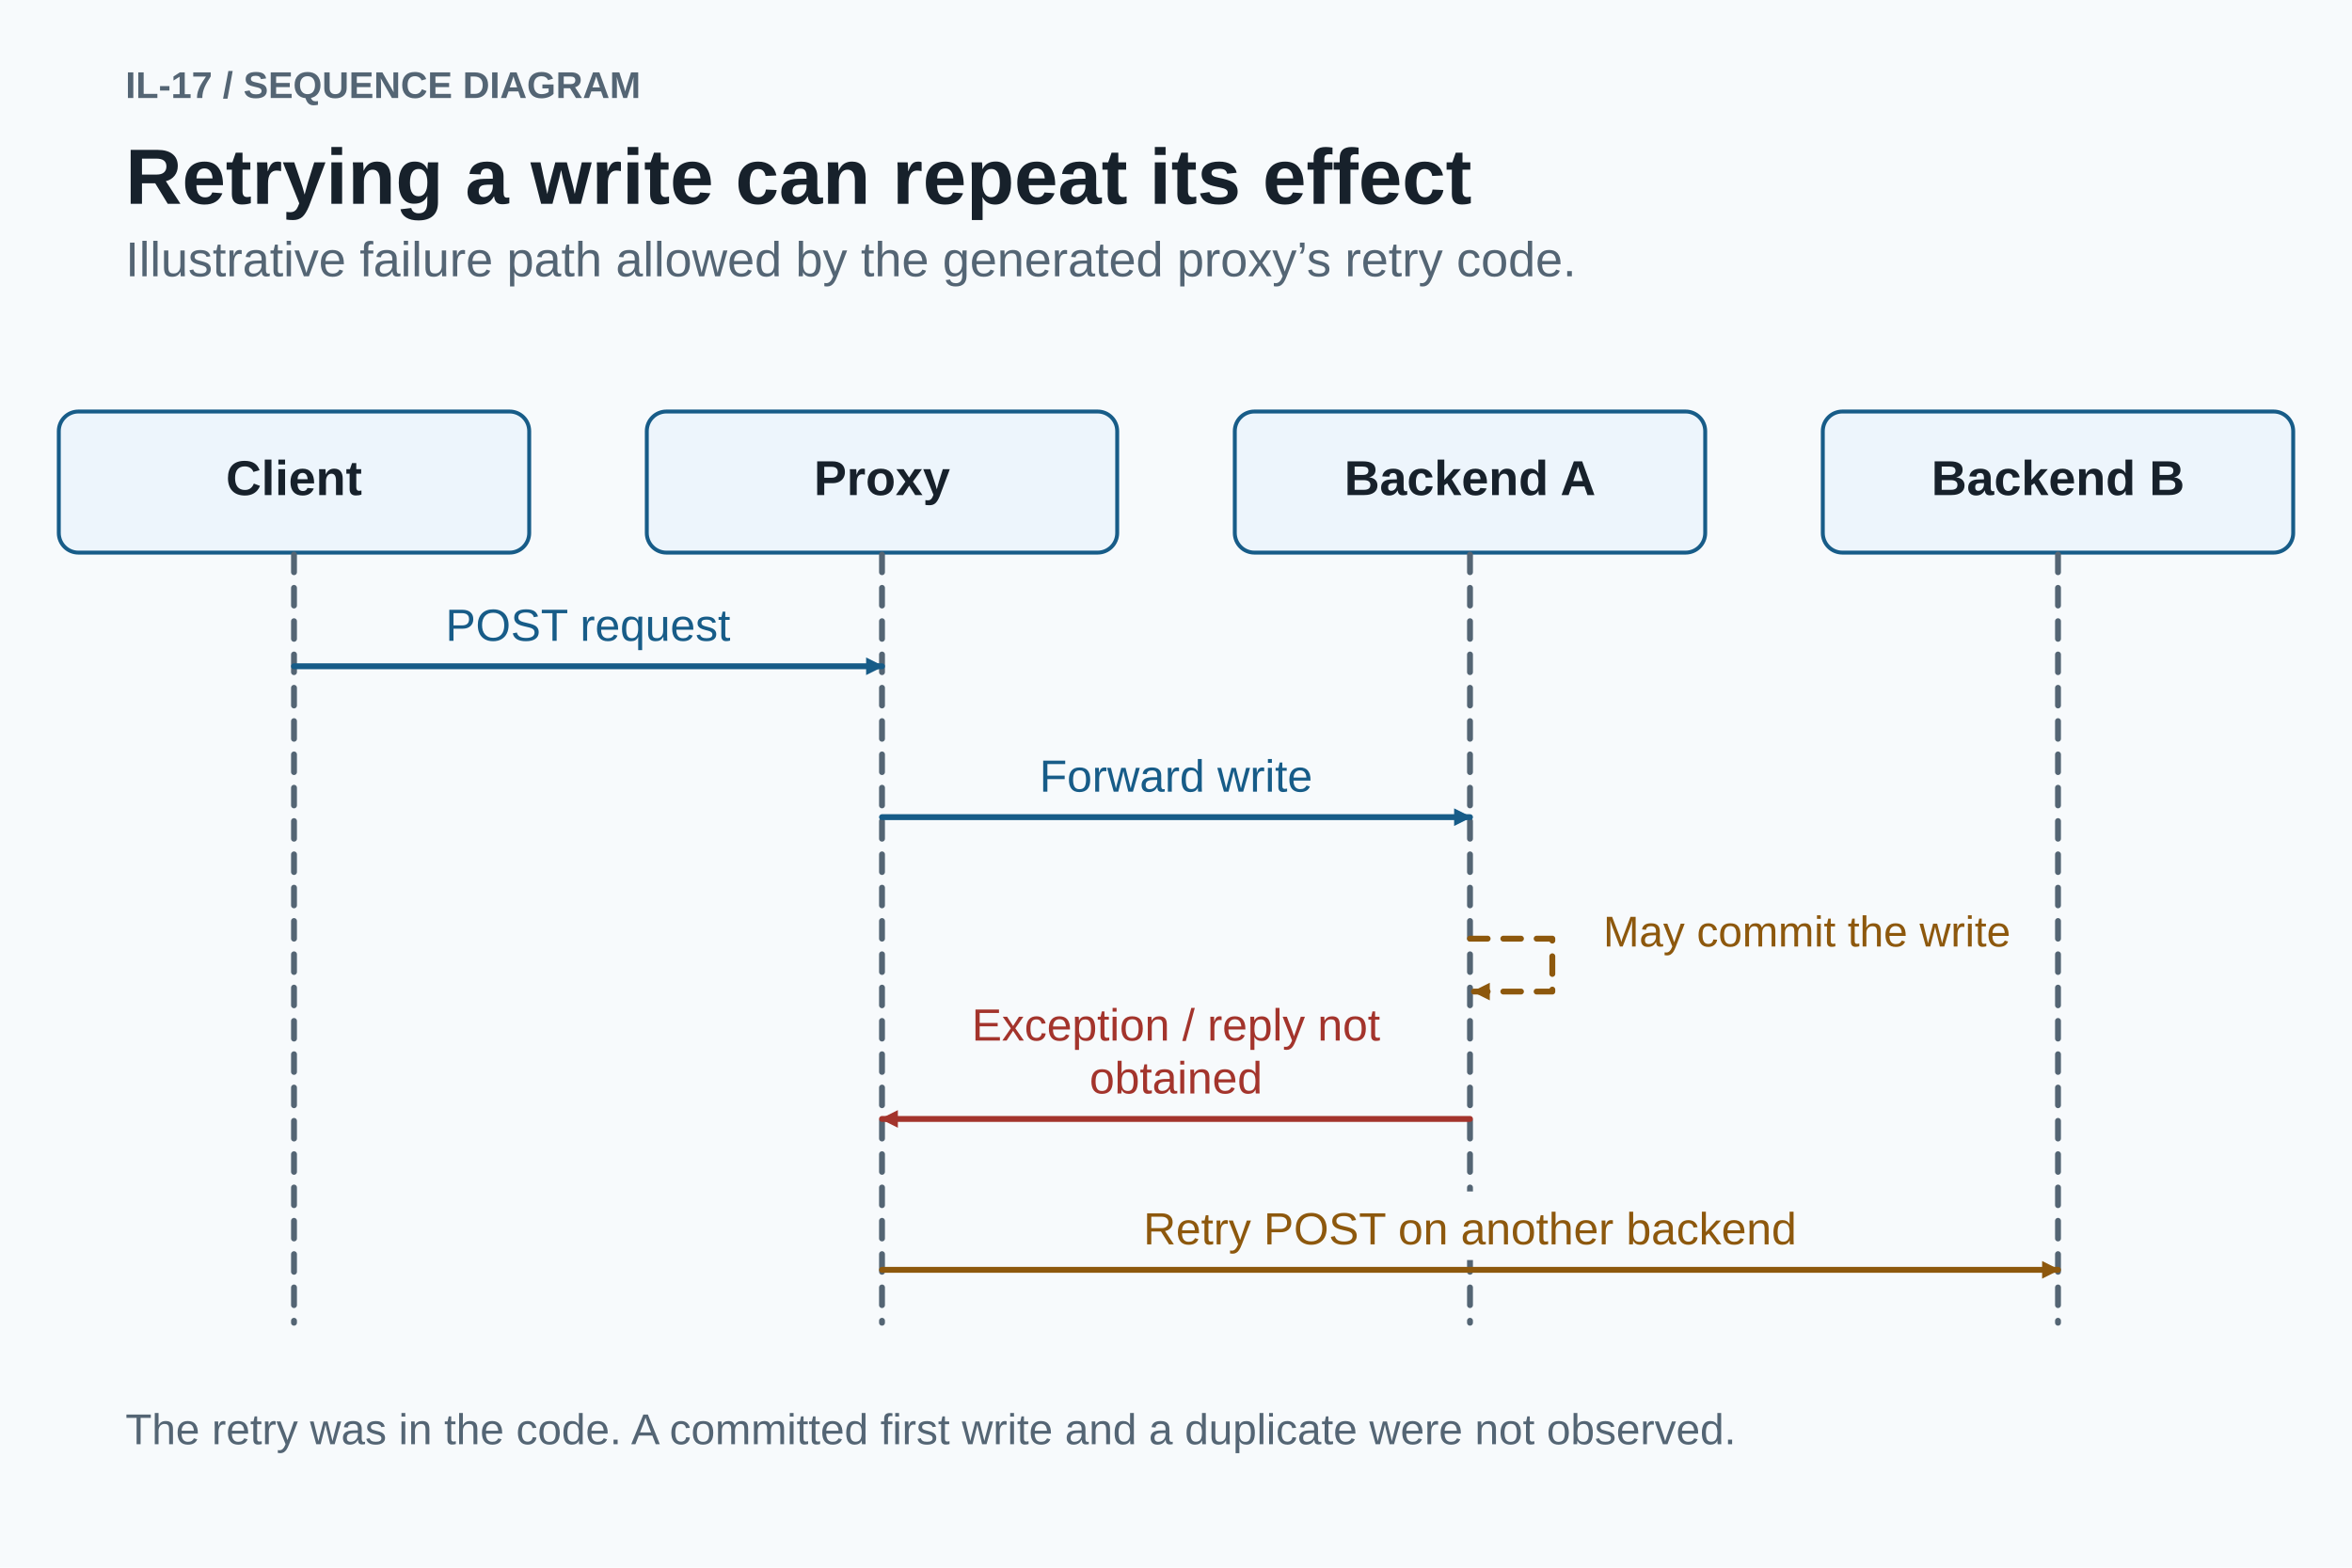
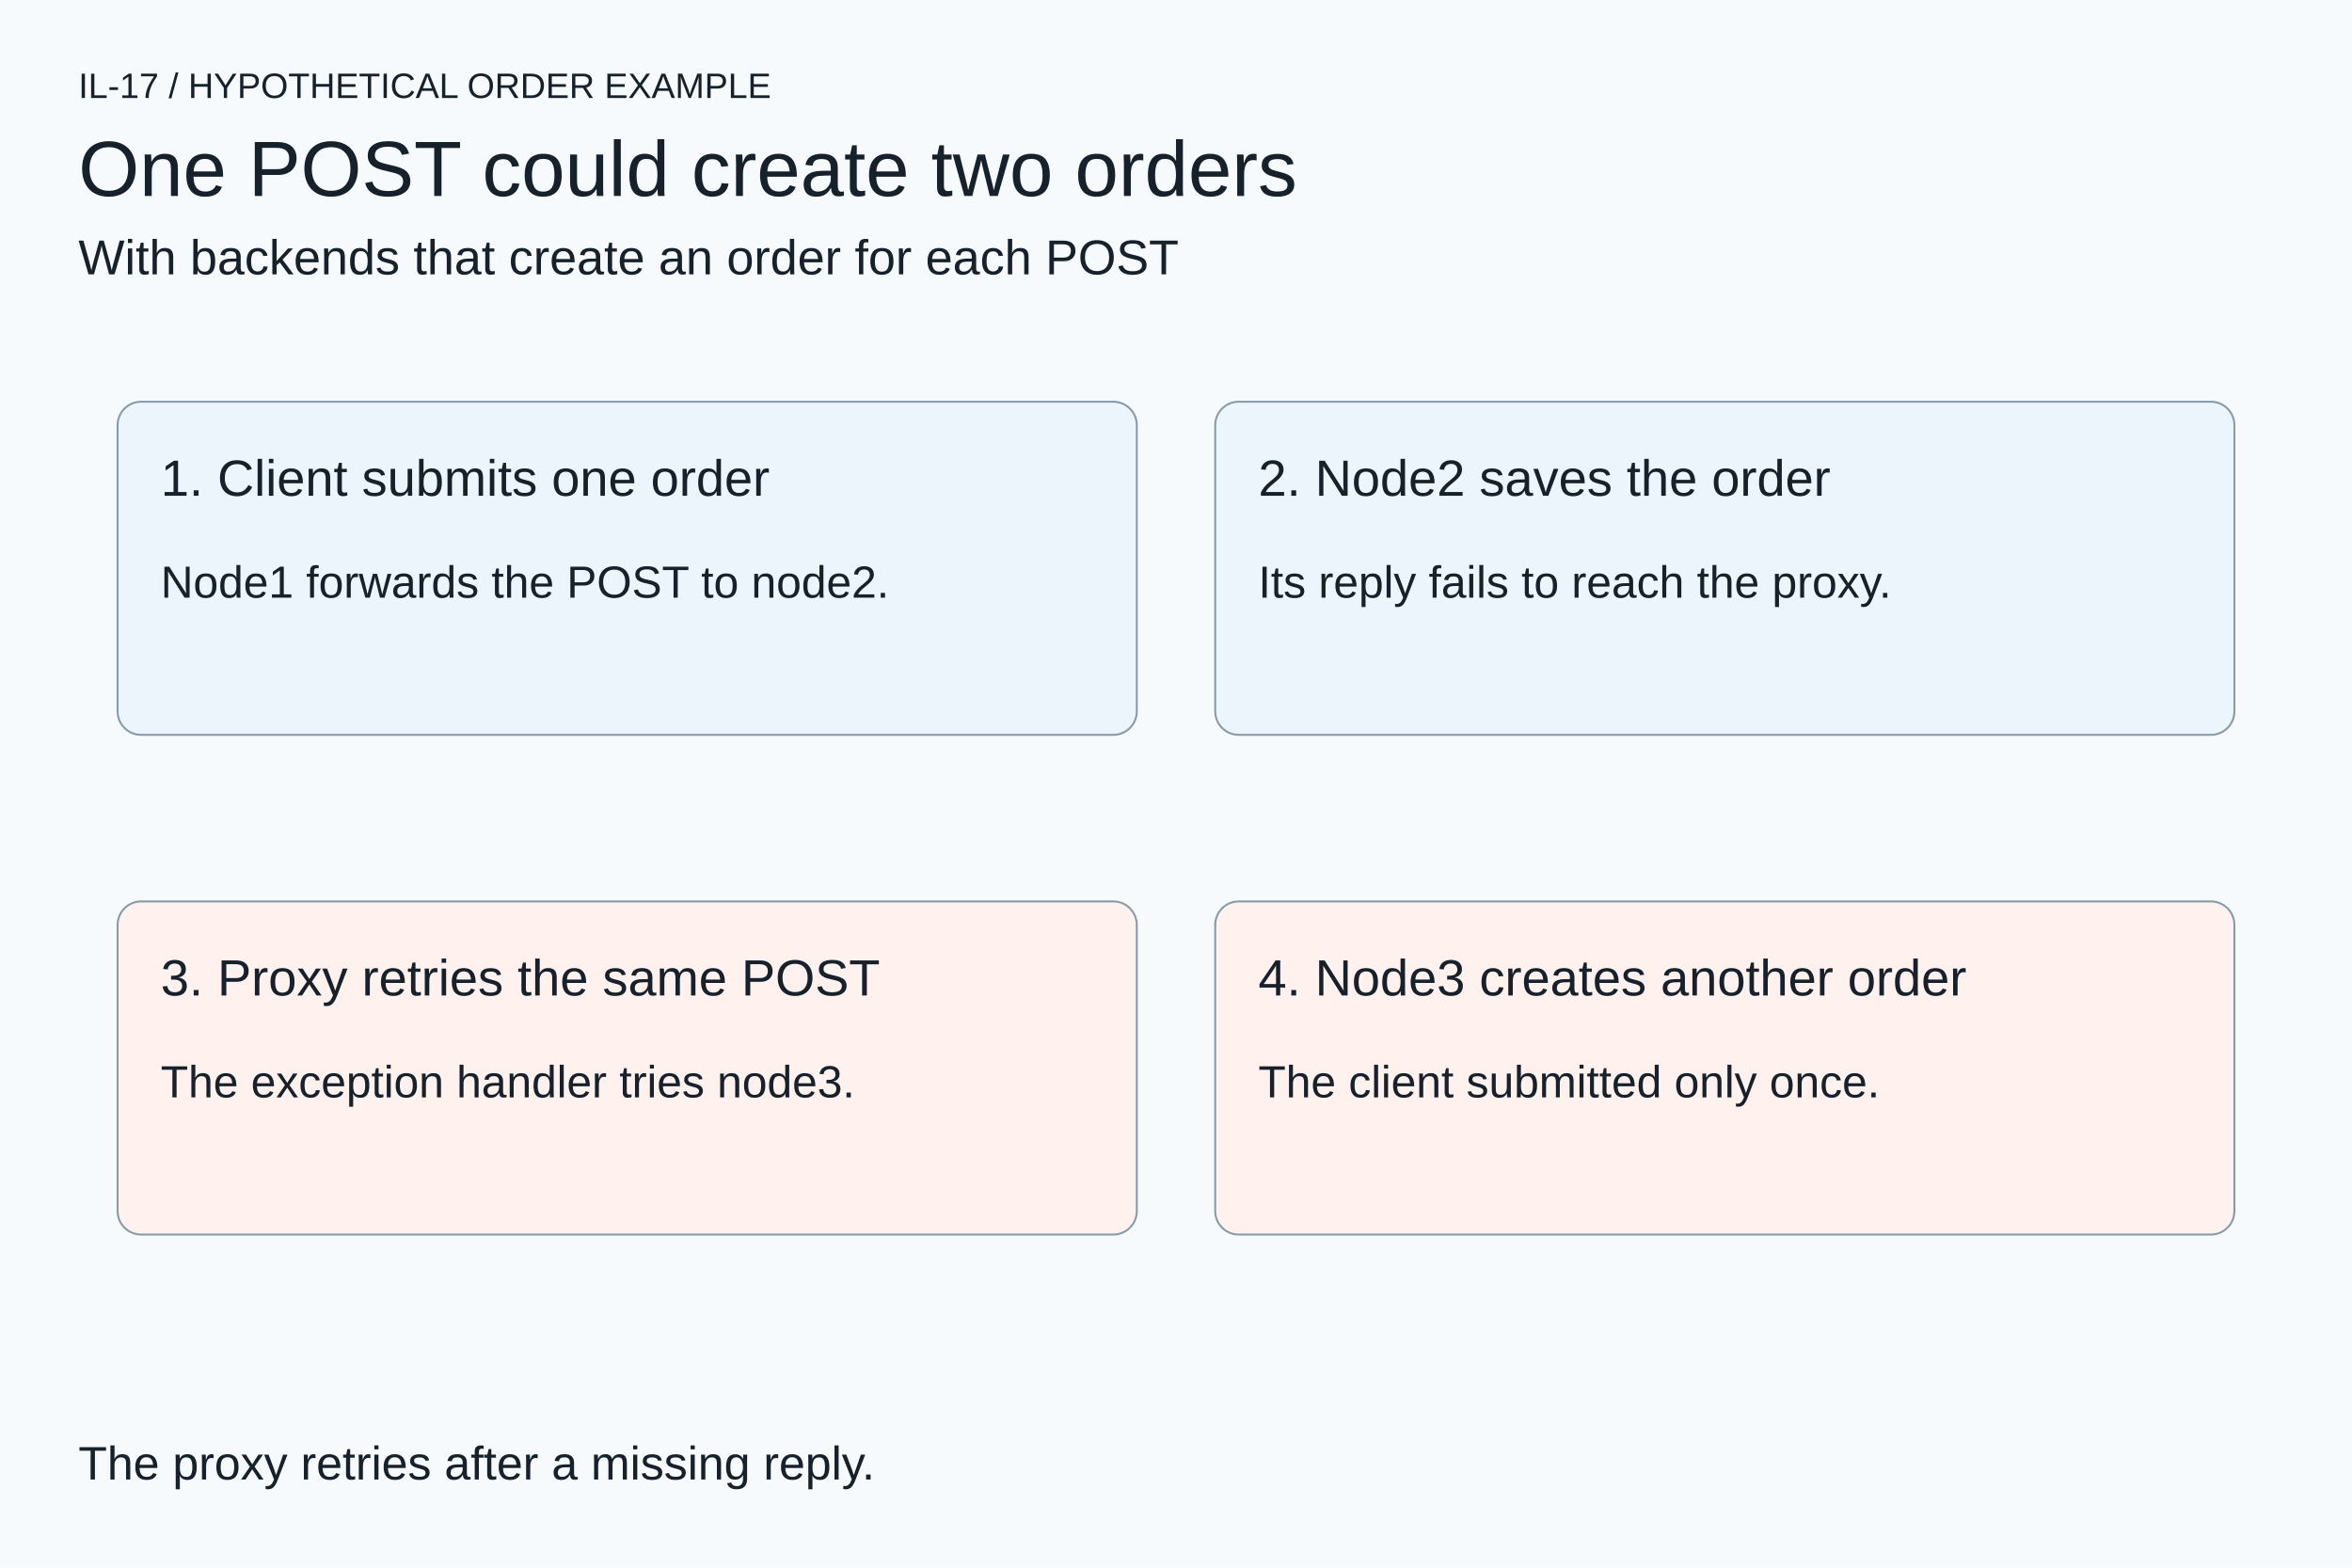
<svg xmlns="http://www.w3.org/2000/svg" width="1200" height="800" viewBox="0 0 1200 800" role="img" aria-labelledby="title desc">
-   <style>text{font-family:Arial,Helvetica,sans-serif;fill:#17212b} .label{font-weight:700} .small{fill:#546574}</style>
-   <defs>
-     <marker id="blue" viewBox="0 0 10 10" refX="9" refY="5" markerWidth="9" markerHeight="9" orient="auto" markerUnits="userSpaceOnUse">
-       <path d="M0 0 L10 5 L0 10Z" fill="#175c88" />
-     </marker>
-     <marker id="blue-start" viewBox="0 0 10 10" refX="1" refY="5" markerWidth="9" markerHeight="9" orient="auto" markerUnits="userSpaceOnUse">
-       <path d="M10 0 L0 5 L10 10Z" fill="#175c88" />
-     </marker>
-     <marker id="green" viewBox="0 0 10 10" refX="9" refY="5" markerWidth="9" markerHeight="9" orient="auto" markerUnits="userSpaceOnUse">
-       <path d="M0 0 L10 5 L0 10Z" fill="#176b50" />
-     </marker>
-     <marker id="green-start" viewBox="0 0 10 10" refX="1" refY="5" markerWidth="9" markerHeight="9" orient="auto" markerUnits="userSpaceOnUse">
-       <path d="M10 0 L0 5 L10 10Z" fill="#176b50" />
-     </marker>
-     <marker id="red" viewBox="0 0 10 10" refX="9" refY="5" markerWidth="9" markerHeight="9" orient="auto" markerUnits="userSpaceOnUse">
-       <path d="M0 0 L10 5 L0 10Z" fill="#a3342c" />
-     </marker>
-     <marker id="red-start" viewBox="0 0 10 10" refX="1" refY="5" markerWidth="9" markerHeight="9" orient="auto" markerUnits="userSpaceOnUse">
-       <path d="M10 0 L0 5 L10 10Z" fill="#a3342c" />
-     </marker>
-     <marker id="amber" viewBox="0 0 10 10" refX="9" refY="5" markerWidth="9" markerHeight="9" orient="auto" markerUnits="userSpaceOnUse">
-       <path d="M0 0 L10 5 L0 10Z" fill="#8d580d" />
-     </marker>
-     <marker id="amber-start" viewBox="0 0 10 10" refX="1" refY="5" markerWidth="9" markerHeight="9" orient="auto" markerUnits="userSpaceOnUse">
-       <path d="M10 0 L0 5 L10 10Z" fill="#8d580d" />
-     </marker>
-     <marker id="ink" viewBox="0 0 10 10" refX="9" refY="5" markerWidth="9" markerHeight="9" orient="auto" markerUnits="userSpaceOnUse">
-       <path d="M0 0 L10 5 L0 10Z" fill="#17212b" />
-     </marker>
-     <marker id="ink-start" viewBox="0 0 10 10" refX="1" refY="5" markerWidth="9" markerHeight="9" orient="auto" markerUnits="userSpaceOnUse">
-       <path d="M10 0 L0 5 L10 10Z" fill="#17212b" />
-     </marker>
-     <marker id="muted" viewBox="0 0 10 10" refX="9" refY="5" markerWidth="9" markerHeight="9" orient="auto" markerUnits="userSpaceOnUse">
-       <path d="M0 0 L10 5 L0 10Z" fill="#546574" />
-     </marker>
-     <marker id="muted-start" viewBox="0 0 10 10" refX="1" refY="5" markerWidth="9" markerHeight="9" orient="auto" markerUnits="userSpaceOnUse">
-       <path d="M10 0 L0 5 L10 10Z" fill="#546574" />
-     </marker>
-     <marker id="line" viewBox="0 0 10 10" refX="9" refY="5" markerWidth="9" markerHeight="9" orient="auto" markerUnits="userSpaceOnUse">
-       <path d="M0 0 L10 5 L0 10Z" fill="#b8c7d3" />
-     </marker>
-     <marker id="line-start" viewBox="0 0 10 10" refX="1" refY="5" markerWidth="9" markerHeight="9" orient="auto" markerUnits="userSpaceOnUse">
-       <path d="M10 0 L0 5 L10 10Z" fill="#b8c7d3" />
-     </marker>
-   </defs>
+   <style>text{font-family:Arial,Helvetica,sans-serif;fill:#17212b}</style>
  <rect width="1200" height="800" fill="#f7fafc" />
-   <text x="64" y="50" font-size="19" fill="#546574" style="fill:#546574" text-anchor="start" font-weight="700">IL-17  /  SEQUENCE DIAGRAM</text>
-   <text x="64" y="104" font-size="40" fill="#17212b" style="fill:#17212b" text-anchor="start" font-weight="700">Retrying a write can repeat its effect</text>
-   <text x="64" y="141" font-size="25" fill="#546574" style="fill:#546574" text-anchor="start">Illustrative failure path allowed by the generated proxy’s retry code.</text>
-   <g data-node="Client" data-bounds="30.0,210,240,72">
-     <rect x="30.0" y="210" width="240" height="72" rx="10" fill="#edf5fc" stroke="#175c88" stroke-width="2" />
-     <text x="150" y="252.625" font-size="25" fill="#17212b" style="fill:#17212b" text-anchor="middle" font-weight="700">Client</text>
+   <text x="40" y="50" font-size="18">IL-17 / HYPOTHETICAL ORDER EXAMPLE</text>
+   <text x="40" y="100" font-size="40">One POST could create two orders</text>
+   <text x="40" y="140" font-size="25">With backends that create an order for each POST</text>
+   <g data-bounds="60,205,520,170">
+     <rect x="60" y="205" width="520" height="170" rx="12" fill="#edf5fc" stroke="#879aa9" />
+     <text x="82" y="253" font-size="26">1. Client submits one order</text>
+     <text x="82" y="305" font-size="23">Node1 forwards the POST to node2.</text>
  </g>
-   <path d="M150 283 L150 675" fill="none" stroke="#546574" stroke-width="3" stroke-linecap="round" stroke-linejoin="round" stroke-dasharray="9 8" />
-   <g data-node="Proxy" data-bounds="330.0,210,240,72">
-     <rect x="330.0" y="210" width="240" height="72" rx="10" fill="#edf5fc" stroke="#175c88" stroke-width="2" />
-     <text x="450" y="252.625" font-size="25" fill="#17212b" style="fill:#17212b" text-anchor="middle" font-weight="700">Proxy</text>
+   <g data-bounds="620,205,520,170">
+     <rect x="620" y="205" width="520" height="170" rx="12" fill="#edf5fc" stroke="#879aa9" />
+     <text x="642" y="253" font-size="26">2. Node2 saves the order</text>
+     <text x="642" y="305" font-size="23">Its reply fails to reach the proxy.</text>
  </g>
-   <path d="M450 283 L450 675" fill="none" stroke="#546574" stroke-width="3" stroke-linecap="round" stroke-linejoin="round" stroke-dasharray="9 8" />
-   <g data-node="Backend A" data-bounds="630.0,210,240,72">
-     <rect x="630.0" y="210" width="240" height="72" rx="10" fill="#edf5fc" stroke="#175c88" stroke-width="2" />
-     <text x="750" y="252.625" font-size="25" fill="#17212b" style="fill:#17212b" text-anchor="middle" font-weight="700">Backend A</text>
+   <g data-bounds="60,460,520,170">
+     <rect x="60" y="460" width="520" height="170" rx="12" fill="#fff1ee" stroke="#879aa9" />
+     <text x="82" y="508" font-size="26">3. Proxy retries the same POST</text>
+     <text x="82" y="560" font-size="23">The exception handler tries node3.</text>
  </g>
-   <path d="M750 283 L750 675" fill="none" stroke="#546574" stroke-width="3" stroke-linecap="round" stroke-linejoin="round" stroke-dasharray="9 8" />
-   <g data-node="Backend B" data-bounds="930.0,210,240,72">
-     <rect x="930.0" y="210" width="240" height="72" rx="10" fill="#edf5fc" stroke="#175c88" stroke-width="2" />
-     <text x="1050" y="252.625" font-size="25" fill="#17212b" style="fill:#17212b" text-anchor="middle" font-weight="700">Backend B</text>
+   <g data-bounds="620,460,520,170">
+     <rect x="620" y="460" width="520" height="170" rx="12" fill="#fff1ee" stroke="#879aa9" />
+     <text x="642" y="508" font-size="26">4. Node3 creates another order</text>
+     <text x="642" y="560" font-size="23">The client submitted only once.</text>
  </g>
-   <path d="M1050 283 L1050 675" fill="none" stroke="#546574" stroke-width="3" stroke-linecap="round" stroke-linejoin="round" stroke-dasharray="9 8" />
-   <path d="M150 340 L450 340" fill="none" stroke="#175c88" stroke-width="3" stroke-linecap="round" stroke-linejoin="round" marker-end="url(#blue)" />
-   <rect x="157" y="300" width="286" height="35" rx="4" fill="#f7fafc" />
-   <text x="300" y="327" font-size="23" fill="#175c88" style="fill:#175c88" text-anchor="middle" class="edge">POST request</text>
-   <path d="M450 417 L750 417" fill="none" stroke="#175c88" stroke-width="3" stroke-linecap="round" stroke-linejoin="round" marker-end="url(#blue)" />
-   <rect x="457" y="377" width="286" height="35" rx="4" fill="#f7fafc" />
-   <text x="600" y="404" font-size="23" fill="#175c88" style="fill:#175c88" text-anchor="middle" class="edge">Forward write</text>
-   <path d="M750 479 L792 479 L792 506 L752 506" fill="none" stroke="#8d580d" stroke-width="3" stroke-linecap="round" stroke-linejoin="round" stroke-dasharray="9 8" marker-end="url(#amber)" />
-   <rect x="813" y="457" width="215" height="34" rx="4" fill="#f7fafc" />
-   <text x="818" y="483" font-size="22" fill="#8d580d" style="fill:#8d580d" text-anchor="start" class="edge">May commit the write</text>
-   <path d="M750 571 L450 571" fill="none" stroke="#a3342c" stroke-width="3" stroke-linecap="round" stroke-linejoin="round" marker-end="url(#red)" />
-   <rect x="457" y="504" width="286" height="62" rx="4" fill="#f7fafc" />
-   <text x="600" y="531" font-size="23" fill="#a3342c" style="fill:#a3342c" text-anchor="middle" class="edge">Exception / reply not</text>
-   <text x="600" y="558" font-size="23" fill="#a3342c" style="fill:#a3342c" text-anchor="middle" class="edge">obtained</text>
-   <path d="M450 648 L1050 648" fill="none" stroke="#8d580d" stroke-width="3" stroke-linecap="round" stroke-linejoin="round" marker-end="url(#amber)" />
-   <rect x="457" y="608" width="586" height="35" rx="4" fill="#f7fafc" />
-   <text x="750" y="635" font-size="23" fill="#8d580d" style="fill:#8d580d" text-anchor="middle" class="edge">Retry POST on another backend</text>
-   <text x="64" y="737" font-size="22" fill="#546574" style="fill:#546574" text-anchor="start">The retry was in the code. A committed first write and a duplicate were not observed.</text>
+   <text x="40" y="755" font-size="24">The proxy retries after a missing reply.</text>
</svg>
